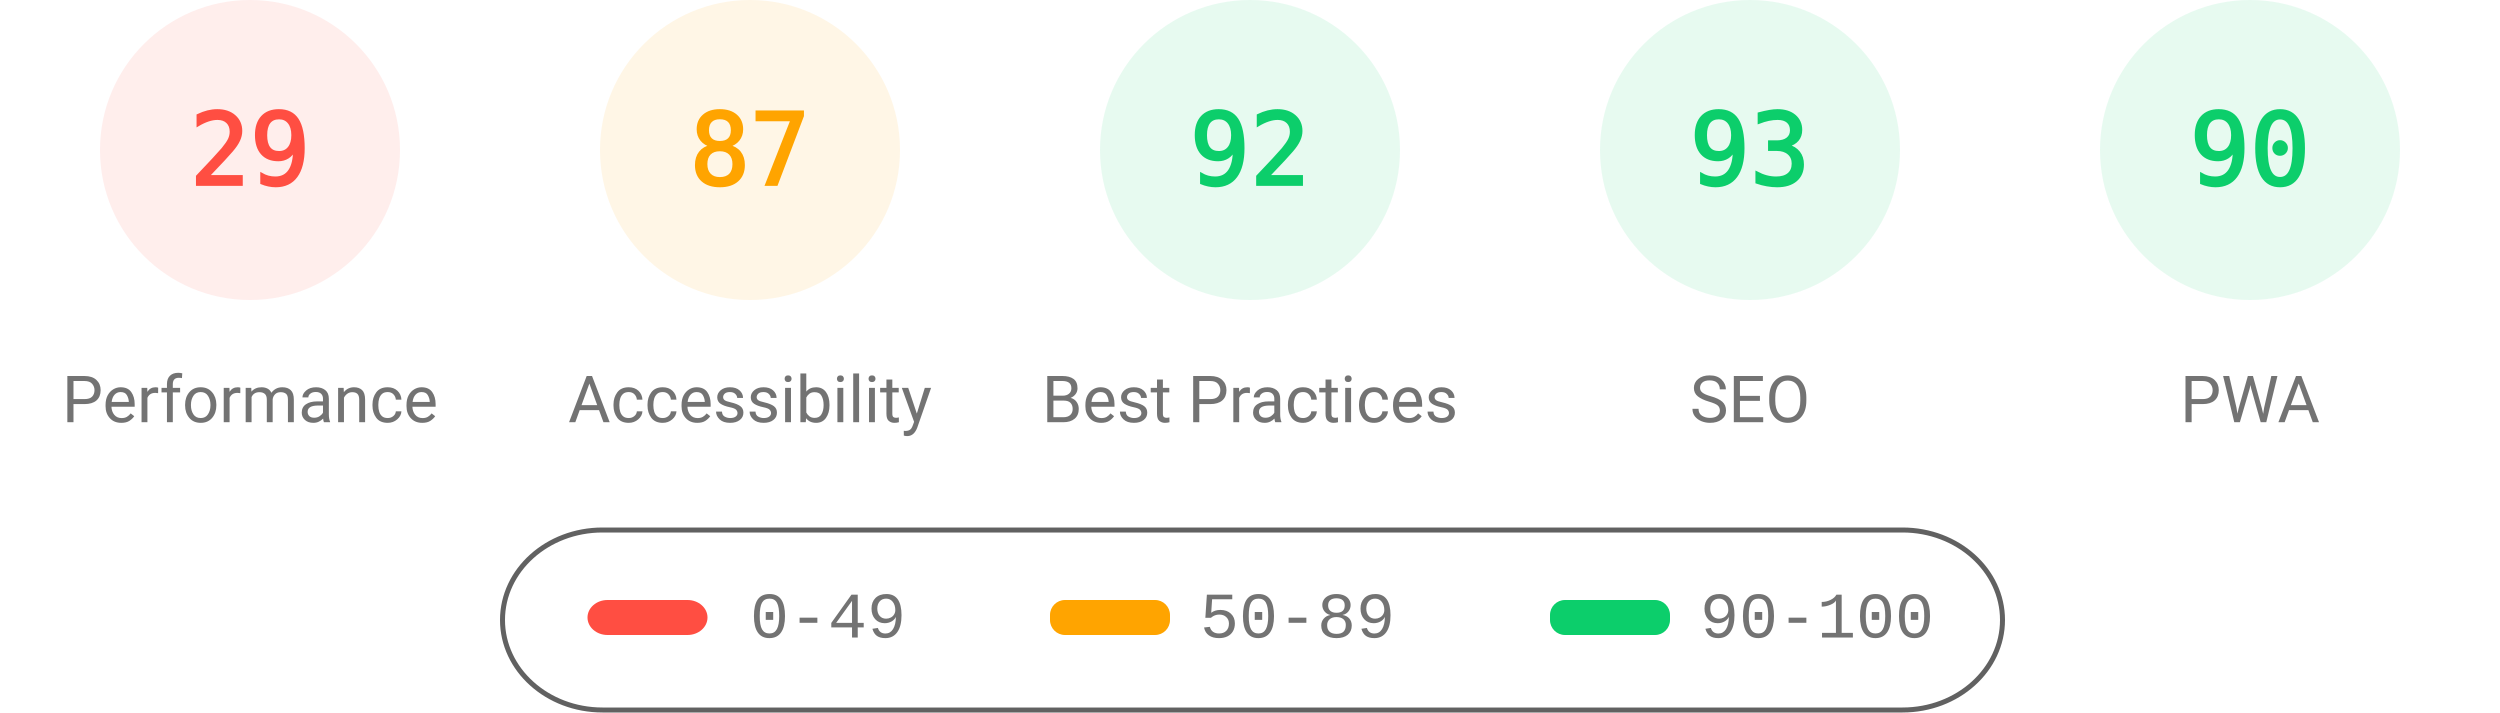
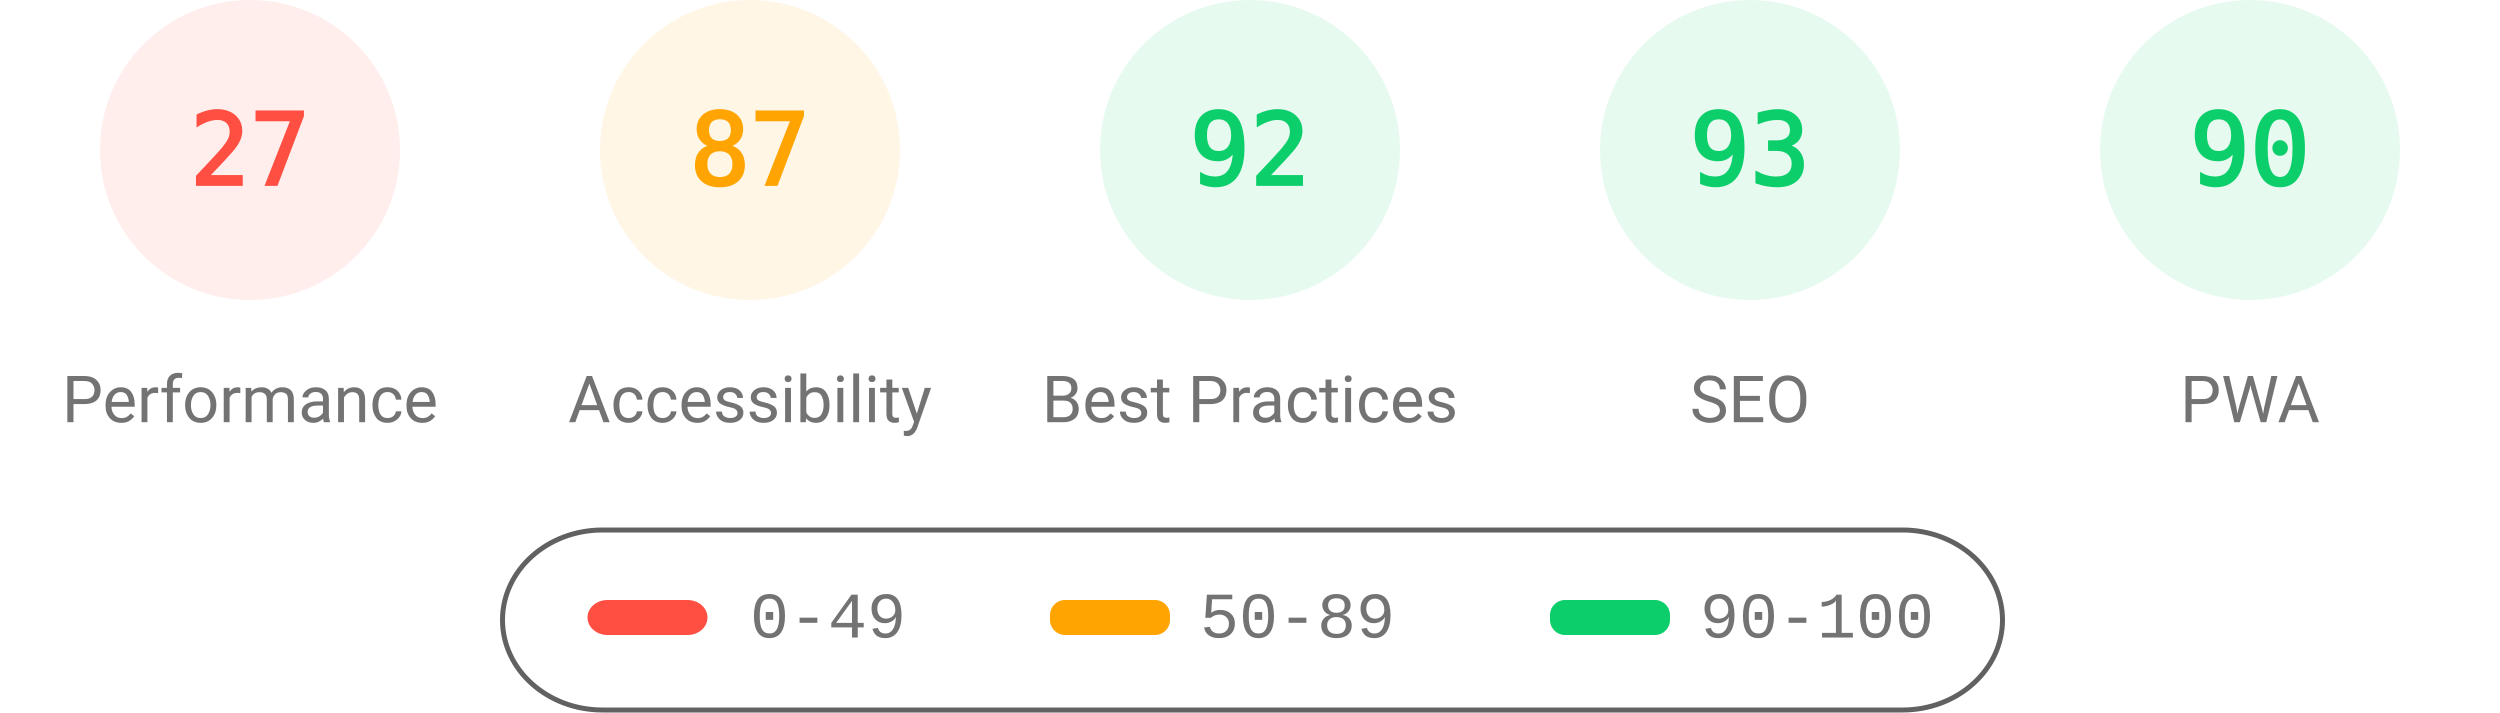
<svg xmlns="http://www.w3.org/2000/svg" fill="none" width="1000" height="285">
  <style>.gauge-base{opacity:.1}.gauge-arc{fill:none;animation-delay:250ms;stroke-linecap:round;transform:rotate(-90deg);transform-origin:100px 60px;animation:load-gauge 1s ease forwards}.guage-text{font-size:40px;font-family:monospace;text-align:center}.guage-red{color:#ff4e42;fill:#ff4e42;stroke:#ff4e42}.guage-orange{color:#ffa400;fill:#ffa400;stroke:#ffa400}.guage-green{color:#0cce6b;fill:#0cce6b;stroke:#0cce6b}.guage-undefined{color:#5c5c5c;fill:#5c5c5c;stroke:#5c5c5c}.guage-title{color:#737373;fill:#737373;stroke:none;font-size:26px;line-height:26px;font-family:Roboto,Halvetica,Arial,sans-serif}@keyframes load-gauge{from{stroke-dasharray:0 352.858}}</style>
  <svg class="guage-div guage-perf guage-red" viewBox="0 0 200 200" width="200" height="200">
    <circle class="gauge-base" r="56" cx="100" cy="60" stroke-width="8" />
-     <circle class="gauge-arc guage-arc-1" r="56" cx="100" cy="60" stroke-width="8" style="stroke-dasharray:102.039,351.858" />
-     <text class="guage-text" x="100" y="60" alignment-baseline="central" dominant-baseline="central" text-anchor="middle">29</text>
+     <circle class="gauge-arc guage-arc-1" r="56" cx="100" cy="60" stroke-width="8" style="stroke-dasharray:95.002,351.858" />
+     <text class="guage-text" x="100" y="60" alignment-baseline="central" dominant-baseline="central" text-anchor="middle">27</text>
    <text class="guage-title" x="100" y="160" alignment-baseline="central" dominant-baseline="central" text-anchor="middle">Performance</text>
  </svg>
  <svg class="guage-div guage-acc guage-orange" viewBox="0 0 200 200" width="200" height="200" x="200">
    <circle class="gauge-base" r="56" cx="100" cy="60" stroke-width="8" />
    <circle class="gauge-arc guage-arc-2" r="56" cx="100" cy="60" stroke-width="8" style="stroke-dasharray:306.116,351.858" />
    <text class="guage-text" x="100" y="60" alignment-baseline="central" dominant-baseline="central" text-anchor="middle">87</text>
    <text class="guage-title" x="100" y="160" alignment-baseline="central" dominant-baseline="central" text-anchor="middle">Accessibility</text>
  </svg>
  <svg class="guage-div guage-best guage-green" viewBox="0 0 200 200" width="200" height="200" x="400">
    <circle class="gauge-base" r="56" cx="100" cy="60" stroke-width="8" />
    <circle class="gauge-arc guage-arc-3" r="56" cx="100" cy="60" stroke-width="8" style="stroke-dasharray:323.709,351.858" />
    <text class="guage-text" x="100" y="60" alignment-baseline="central" dominant-baseline="central" text-anchor="middle">92</text>
    <text class="guage-title" x="100" y="160" alignment-baseline="central" dominant-baseline="central" text-anchor="middle">Best Practices</text>
  </svg>
  <svg class="guage-div guage-seo guage-green" viewBox="0 0 200 200" width="200" height="200" x="600">
    <circle class="gauge-base" r="56" cx="100" cy="60" stroke-width="8" />
    <circle class="gauge-arc guage-arc-4" r="56" cx="100" cy="60" stroke-width="8" style="stroke-dasharray:327.228,351.858" />
    <text class="guage-text" x="100" y="60" alignment-baseline="central" dominant-baseline="central" text-anchor="middle">93</text>
    <text class="guage-title" x="100" y="160" alignment-baseline="central" dominant-baseline="central" text-anchor="middle">SEO</text>
  </svg>
  <svg class="guage-div guage-pwa guage-green" viewBox="0 0 200 200" width="200" height="200" x="800">
    <circle class="gauge-base" r="56" cx="100" cy="60" stroke-width="8" />
    <circle class="gauge-arc guage-arc-4" r="56" cx="100" cy="60" stroke-width="8" style="stroke-dasharray:316.672,351.858" />
    <text class="guage-text" x="100" y="60" alignment-baseline="central" dominant-baseline="central" text-anchor="middle">90</text>
    <text class="guage-title" x="100" y="160" alignment-baseline="central" dominant-baseline="central" text-anchor="middle">PWA</text>
  </svg>
  <svg width="604" height="76" x="200" y="210">
    <path fill="none" id="canvas_background" d="M-1-1h604v80H-1z" />
    <rect fill-opacity="0" stroke="#616161" stroke-width="2" rx="40" id="svg_2" height="72" width="600" y="2" x="1" fill="#000" />
    <rect stroke="#000" rx="8" id="svg_3" height="14" width="48" y="30" x="35" stroke-opacity="null" stroke-width="0" fill="#ff4e42" />
    <rect stroke="#000" rx="6" id="svg_4" height="14" width="48" y="30" x="220" stroke-opacity="null" stroke-width="0" fill="#ffa400" />
    <rect stroke="#000" rx="6" id="svg_5" height="14" width="48" y="30" x="420" stroke-opacity="null" stroke-width="0" fill="#0cce6b" />
    <text xml:space="preserve" text-anchor="start" font-family="'Courier New', Courier, monospace" font-size="26" id="svg_6" y="45" x="100" stroke-opacity="null" stroke-width="0" stroke="#000" fill="#737373">0-49</text>
    <text xml:space="preserve" text-anchor="start" font-family="'Courier New', Courier, monospace" font-size="26" id="svg_7" y="45" x="280" stroke-opacity="null" stroke-width="0" stroke="#000" fill="#737373">50-89</text>
    <text xml:space="preserve" text-anchor="start" font-family="'Courier New', Courier, monospace" font-size="26" id="svg_8" y="45" x="480" stroke-opacity="null" stroke-width="0" stroke="#000" fill="#737373">90-100</text>
  </svg>
</svg>
